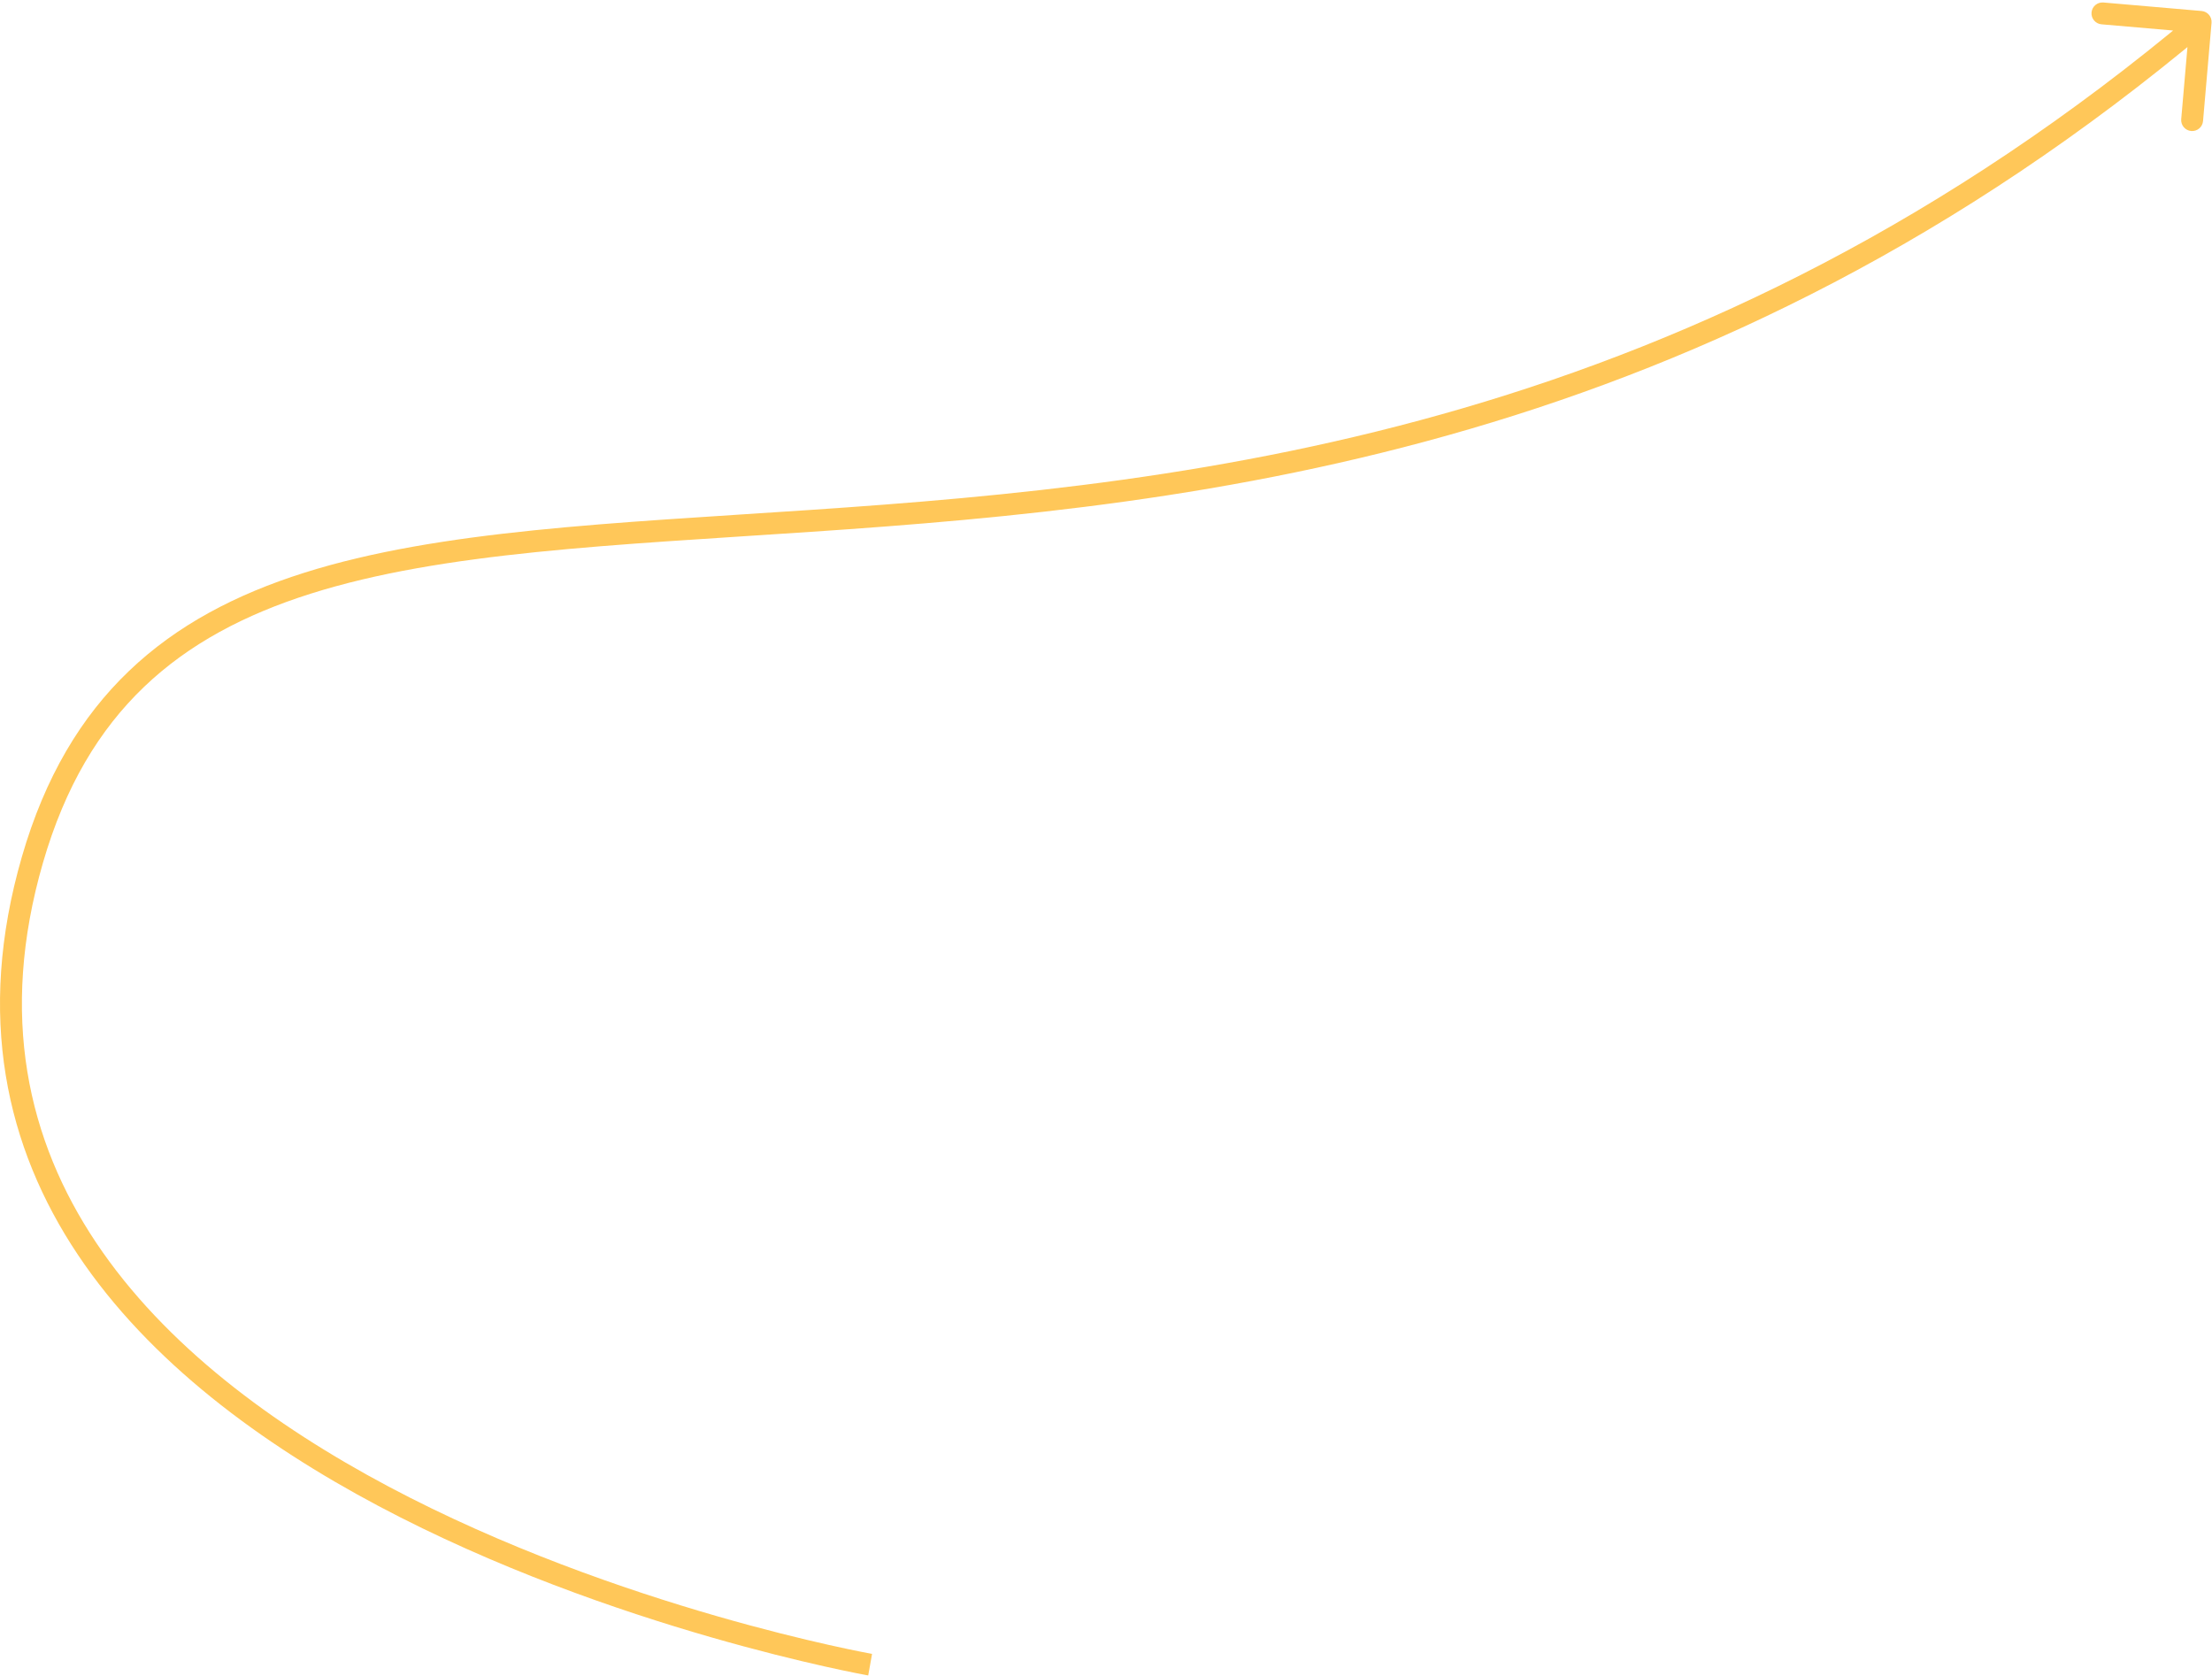
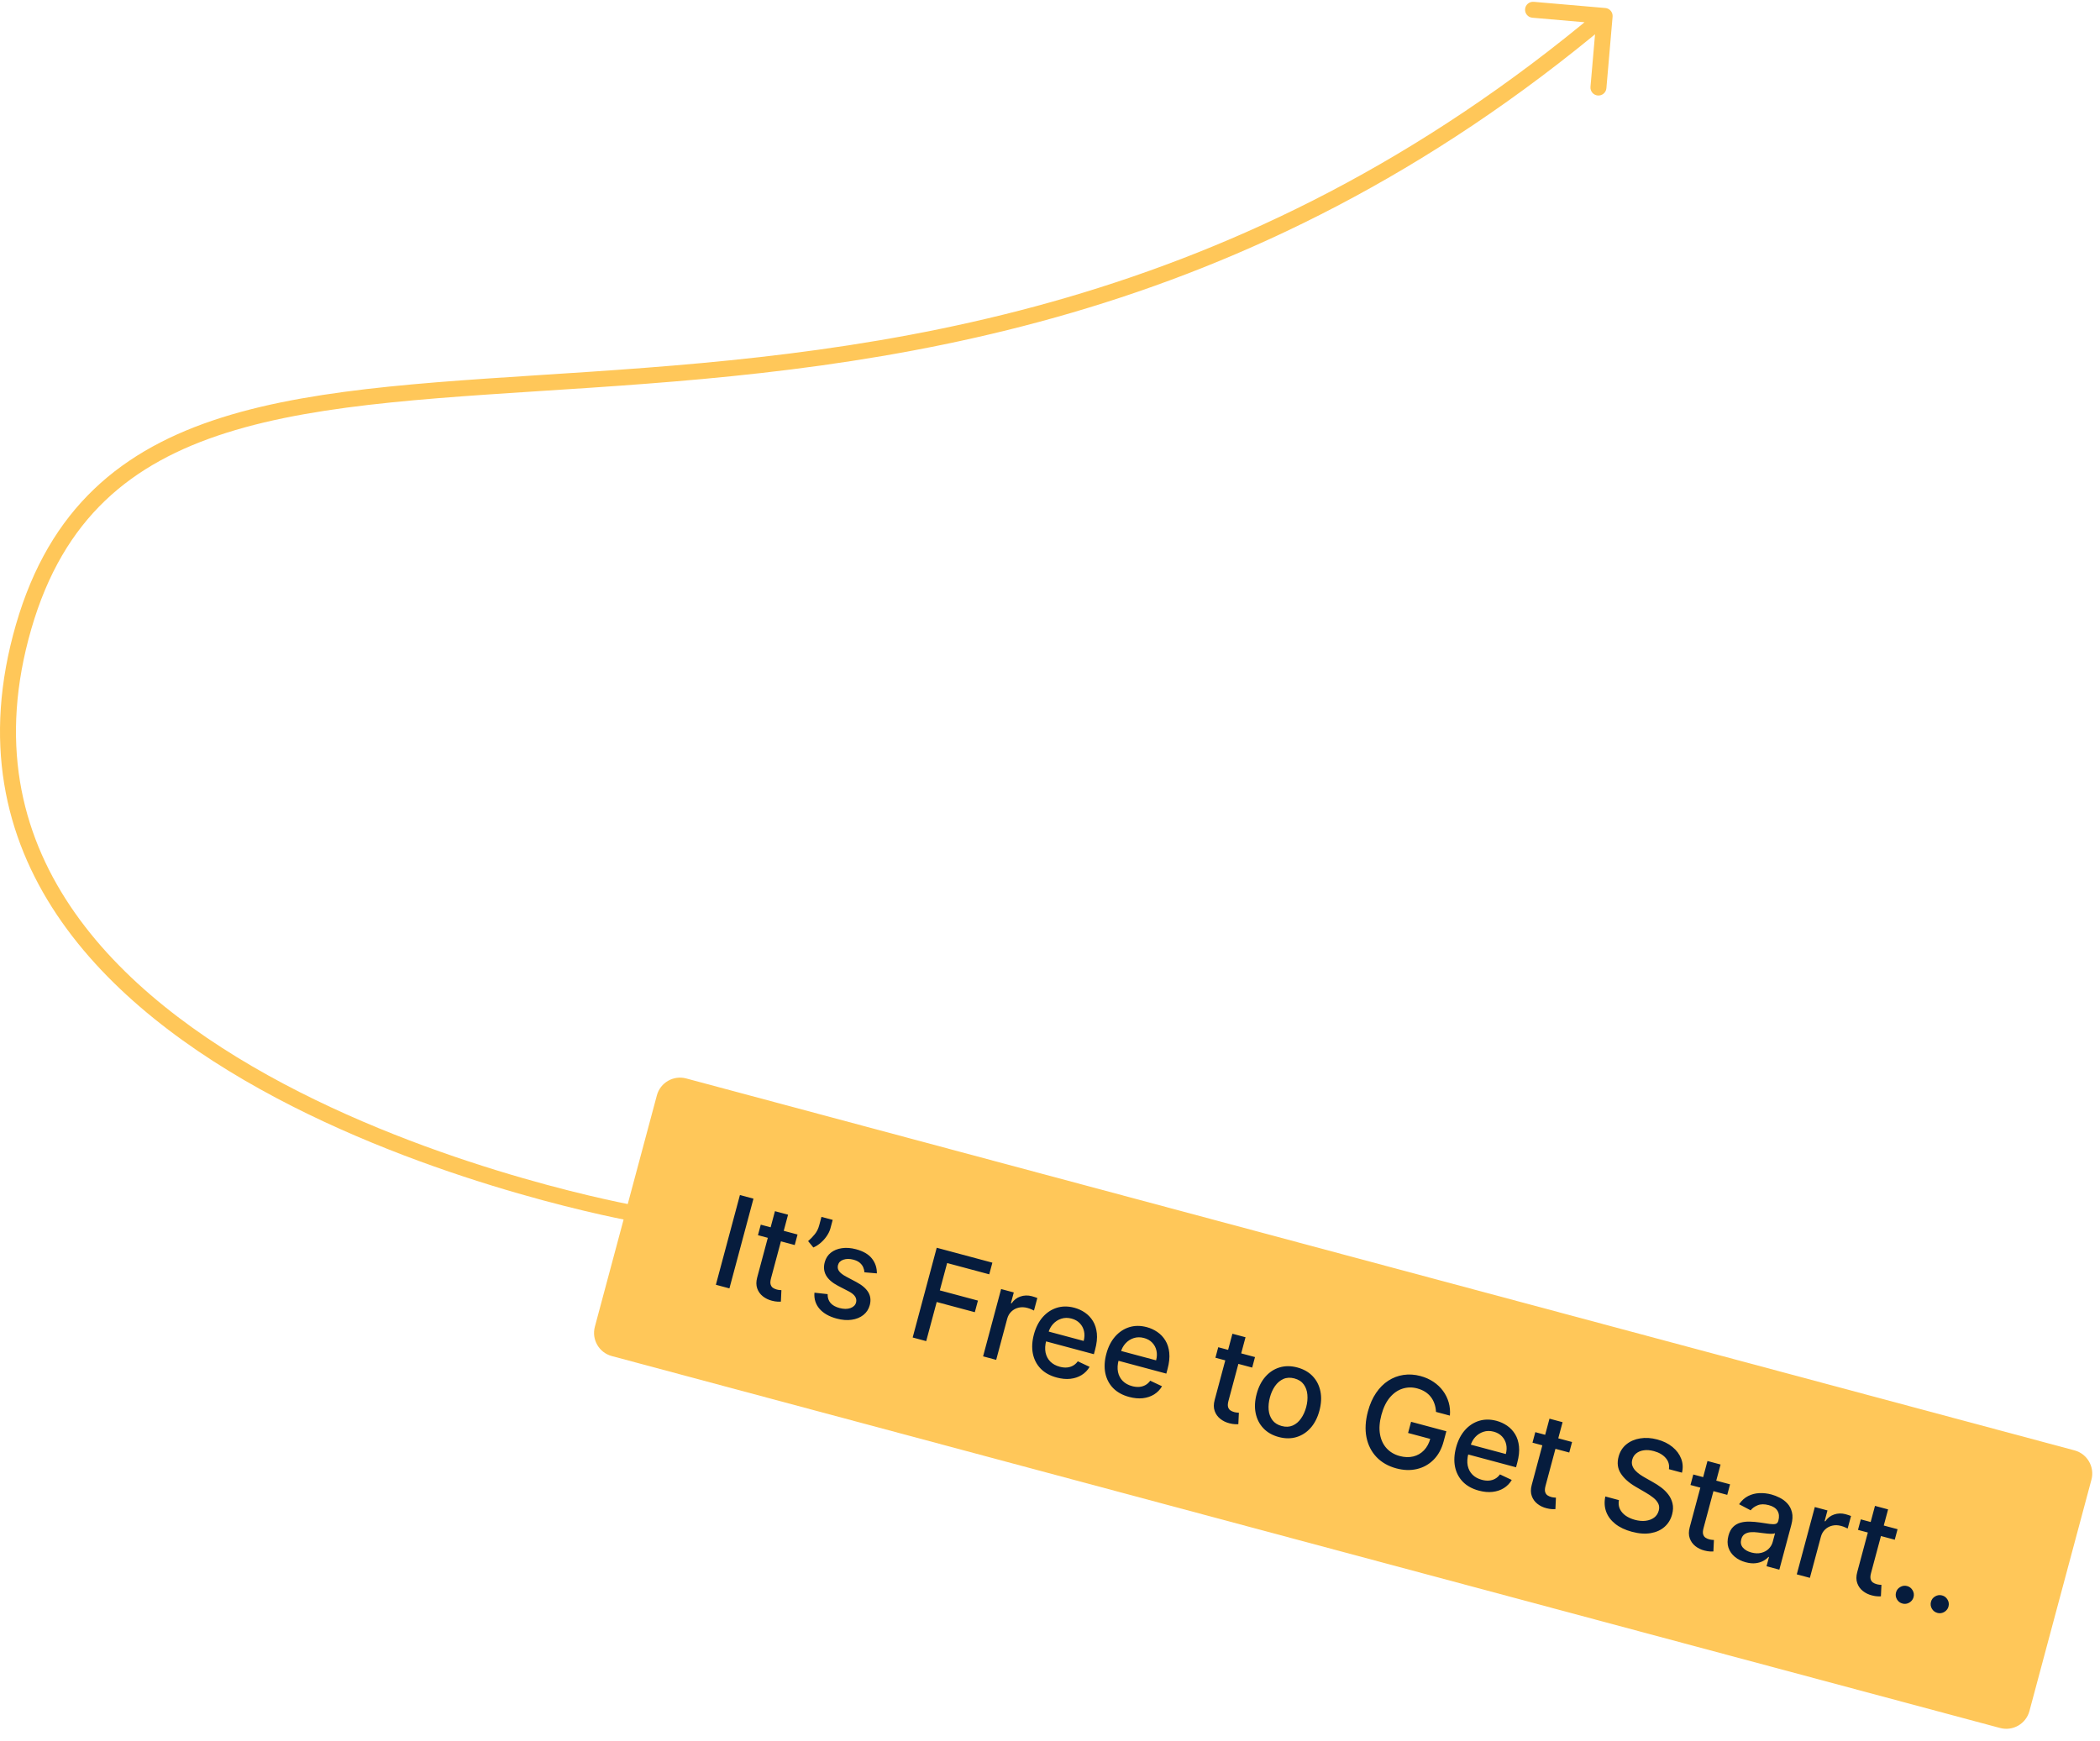
- <svg xmlns="http://www.w3.org/2000/svg" width="202" height="153" viewBox="0 0 202 153" fill="none">
+ <svg xmlns="http://www.w3.org/2000/svg" width="263" height="218" viewBox="0 0 263 218" fill="none">
  <path d="M201.958 2.086C202.006 1.536 201.598 1.051 201.048 1.004L192.082 0.228C191.531 0.18 191.047 0.587 190.999 1.138C190.952 1.688 191.359 2.172 191.909 2.22L199.879 2.91L199.189 10.88C199.142 11.43 199.549 11.915 200.099 11.963C200.65 12.01 201.134 11.603 201.182 11.053L201.958 2.086ZM3.923 78.778C5.943 71.799 9.079 66.616 13.166 62.708C17.258 58.795 22.354 56.112 28.365 54.211C40.446 50.39 55.986 49.784 74.092 48.56C110.208 46.119 155.853 41.227 201.605 2.765L200.318 1.235C155.071 39.273 109.966 44.131 73.957 46.565C56 47.779 40.135 48.391 27.762 52.304C21.546 54.27 16.154 57.084 11.784 61.263C7.408 65.446 4.106 70.951 2.001 78.222L3.923 78.778ZM79.462 152C79.636 151.015 79.636 151.015 79.636 151.015C79.635 151.015 79.635 151.015 79.633 151.015C79.631 151.014 79.627 151.014 79.622 151.013C79.612 151.011 79.596 151.008 79.574 151.004C79.531 150.996 79.466 150.984 79.38 150.968C79.208 150.936 78.951 150.887 78.617 150.82C77.947 150.687 76.964 150.483 75.716 150.204C73.222 149.645 69.674 148.783 65.465 147.57C57.043 145.144 46.005 141.323 35.493 135.742C24.971 130.155 15.054 122.844 8.785 113.475C2.544 104.148 -0.117 92.734 3.923 78.778L2.001 78.222C-2.209 92.766 0.567 104.789 7.123 114.587C13.651 124.343 23.89 131.845 34.555 137.508C45.231 143.177 56.412 147.044 64.912 149.492C69.164 150.717 72.752 151.589 75.279 152.156C76.543 152.439 77.542 152.645 78.226 152.782C78.568 152.85 78.832 152.9 79.011 152.934C79.1 152.951 79.169 152.963 79.215 152.972C79.238 152.976 79.256 152.979 79.268 152.981C79.274 152.982 79.278 152.983 79.282 152.984C79.283 152.984 79.285 152.984 79.285 152.984C79.286 152.985 79.287 152.985 79.462 152Z" fill="#FFC759" />
+   <rect x="83.041" y="134.312" width="186" height="36" rx="3" transform="rotate(15 83.041 134.312)" fill="#FFC759" />
+   <path d="M94.363 150.146L91.351 161.386L89.655 160.931L92.667 149.692L94.363 150.146ZM99.883 154.637L99.53 155.954L94.925 154.72L95.278 153.403L99.883 154.637ZM97.054 151.714L98.695 152.154L96.559 160.128C96.473 160.447 96.457 160.699 96.509 160.885C96.562 161.068 96.655 161.209 96.79 161.308C96.929 161.404 97.088 161.476 97.267 161.524C97.399 161.559 97.516 161.581 97.62 161.589C97.724 161.597 97.805 161.603 97.862 161.607L97.796 163.042C97.691 163.053 97.545 163.053 97.36 163.043C97.174 163.036 96.948 162.999 96.684 162.932C96.25 162.824 95.868 162.639 95.538 162.378C95.208 162.117 94.973 161.788 94.832 161.389C94.692 160.991 94.69 160.537 94.826 160.029L97.054 151.714ZM104.284 152.804L104.002 153.858C103.919 154.169 103.772 154.481 103.563 154.793C103.358 155.103 103.11 155.388 102.817 155.646C102.524 155.905 102.206 156.11 101.864 156.262L101.207 155.462C101.508 155.205 101.784 154.921 102.036 154.608C102.292 154.296 102.478 153.926 102.592 153.498L102.879 152.428L104.284 152.804ZM109.818 159.505L108.26 159.37C108.249 159.163 108.199 158.955 108.109 158.747C108.024 158.54 107.882 158.351 107.685 158.18C107.487 158.01 107.219 157.879 106.878 157.788C106.414 157.663 105.998 157.663 105.631 157.789C105.265 157.91 105.038 158.134 104.951 158.459C104.876 158.741 104.919 158.996 105.082 159.224C105.244 159.452 105.543 159.683 105.978 159.917L107.235 160.583C107.963 160.97 108.467 161.401 108.747 161.877C109.028 162.352 109.088 162.888 108.928 163.484C108.793 163.989 108.526 164.4 108.128 164.716C107.734 165.03 107.247 165.229 106.668 165.313C106.092 165.398 105.464 165.35 104.783 165.167C103.839 164.914 103.123 164.507 102.634 163.944C102.147 163.379 101.935 162.704 102 161.922L103.651 162.105C103.639 162.545 103.758 162.912 104.009 163.207C104.26 163.498 104.633 163.709 105.127 163.842C105.665 163.986 106.124 163.989 106.506 163.852C106.889 163.712 107.124 163.479 107.211 163.153C107.282 162.89 107.242 162.642 107.093 162.41C106.947 162.178 106.685 161.963 106.307 161.764L104.964 161.069C104.225 160.679 103.72 160.237 103.448 159.745C103.18 159.253 103.126 158.708 103.287 158.108C103.42 157.61 103.676 157.212 104.054 156.913C104.432 156.614 104.894 156.427 105.44 156.349C105.987 156.268 106.577 156.313 107.21 156.482C108.121 156.727 108.786 157.116 109.203 157.652C109.621 158.183 109.826 158.801 109.818 159.505ZM114.302 167.535L117.313 156.295L124.283 158.163L123.892 159.623L118.618 158.21L117.7 161.634L122.475 162.914L122.085 164.368L117.311 163.089L115.997 167.99L114.302 167.535ZM123.12 169.898L125.378 161.468L126.965 161.893L126.606 163.232L126.694 163.256C126.969 162.843 127.335 162.559 127.793 162.403C128.255 162.245 128.733 162.232 129.227 162.364C129.329 162.392 129.449 162.428 129.586 162.472C129.727 162.518 129.836 162.557 129.913 162.589L129.493 164.159C129.432 164.123 129.32 164.071 129.158 164.004C128.996 163.934 128.831 163.876 128.663 163.831C128.275 163.727 127.907 163.716 127.56 163.8C127.216 163.88 126.918 164.042 126.665 164.284C126.413 164.522 126.238 164.824 126.14 165.19L124.761 170.338L123.12 169.898ZM132.337 172.55C131.506 172.328 130.839 171.959 130.334 171.443C129.833 170.925 129.507 170.298 129.355 169.563C129.208 168.826 129.251 168.02 129.485 167.145C129.717 166.282 130.082 165.564 130.58 164.991C131.082 164.42 131.673 164.028 132.354 163.814C133.039 163.601 133.772 163.6 134.555 163.81C135.031 163.937 135.471 164.139 135.875 164.416C136.279 164.693 136.614 165.047 136.879 165.479C137.143 165.911 137.306 166.423 137.367 167.016C137.429 167.605 137.357 168.282 137.152 169.046L136.996 169.628L130.295 167.833L130.625 166.603L135.718 167.968C135.833 167.536 135.848 167.13 135.761 166.75C135.676 166.367 135.5 166.035 135.234 165.756C134.971 165.478 134.628 165.282 134.203 165.168C133.742 165.045 133.309 165.05 132.905 165.185C132.504 165.317 132.163 165.539 131.879 165.851C131.6 166.161 131.404 166.526 131.291 166.947L131.034 167.907C130.883 168.471 130.853 168.976 130.945 169.424C131.04 169.873 131.239 170.25 131.542 170.555C131.846 170.856 132.237 171.071 132.717 171.199C133.028 171.282 133.323 171.314 133.603 171.295C133.883 171.272 134.141 171.196 134.375 171.067C134.61 170.938 134.812 170.755 134.981 170.518L136.46 171.214C136.213 171.638 135.882 171.979 135.468 172.236C135.058 172.491 134.587 172.649 134.053 172.71C133.524 172.768 132.952 172.715 132.337 172.55ZM141.407 174.981C140.577 174.758 139.909 174.389 139.404 173.873C138.904 173.355 138.578 172.728 138.426 171.994C138.278 171.256 138.322 170.45 138.556 169.576C138.787 168.712 139.152 167.994 139.651 167.422C140.153 166.851 140.744 166.458 141.425 166.244C142.109 166.032 142.843 166.03 143.626 166.24C144.102 166.367 144.542 166.57 144.946 166.847C145.35 167.124 145.685 167.478 145.949 167.91C146.214 168.341 146.377 168.854 146.437 169.446C146.499 170.035 146.428 170.712 146.223 171.477L146.067 172.059L139.366 170.263L139.695 169.034L144.788 170.398C144.904 169.967 144.919 169.561 144.832 169.181C144.747 168.797 144.571 168.466 144.304 168.186C144.042 167.908 143.698 167.712 143.274 167.599C142.813 167.475 142.38 167.481 141.975 167.615C141.575 167.747 141.233 167.969 140.95 168.282C140.671 168.591 140.475 168.956 140.362 169.377L140.105 170.338C139.954 170.901 139.924 171.407 140.016 171.855C140.111 172.304 140.31 172.681 140.613 172.985C140.916 173.286 141.308 173.501 141.787 173.63C142.098 173.713 142.394 173.745 142.673 173.726C142.954 173.703 143.211 173.627 143.446 173.498C143.681 173.368 143.883 173.185 144.052 172.948L145.53 173.644C145.283 174.068 144.953 174.409 144.539 174.667C144.129 174.922 143.657 175.08 143.123 175.141C142.594 175.199 142.022 175.145 141.407 174.981ZM157.174 169.988L156.822 171.305L152.217 170.071L152.57 168.754L157.174 169.988ZM154.346 167.065L155.987 167.505L153.85 175.479C153.765 175.798 153.748 176.05 153.8 176.237C153.853 176.419 153.947 176.56 154.081 176.659C154.22 176.755 154.379 176.827 154.558 176.875C154.69 176.91 154.808 176.932 154.912 176.94C155.015 176.949 155.096 176.954 155.154 176.958L155.087 178.393C154.982 178.404 154.837 178.405 154.651 178.394C154.465 178.387 154.24 178.35 153.975 178.284C153.542 178.175 153.16 177.99 152.83 177.729C152.5 177.469 152.264 177.139 152.124 176.74C151.984 176.342 151.982 175.889 152.118 175.38L154.346 167.065ZM160.146 180.002C159.355 179.79 158.714 179.424 158.222 178.904C157.73 178.384 157.409 177.754 157.257 177.016C157.106 176.277 157.147 175.473 157.381 174.602C157.615 173.728 157.983 173.006 158.484 172.439C158.985 171.871 159.579 171.485 160.265 171.281C160.951 171.076 161.689 171.08 162.479 171.292C163.27 171.504 163.911 171.869 164.403 172.39C164.895 172.91 165.216 173.541 165.366 174.283C165.516 175.025 165.474 175.833 165.24 176.708C165.007 177.579 164.64 178.296 164.14 178.86C163.64 179.424 163.046 179.808 162.36 180.013C161.674 180.217 160.936 180.213 160.146 180.002ZM160.52 178.626C161.032 178.763 161.493 178.741 161.902 178.561C162.311 178.38 162.657 178.086 162.938 177.679C163.224 177.273 163.439 176.8 163.584 176.258C163.728 175.72 163.778 175.204 163.734 174.71C163.695 174.213 163.543 173.783 163.28 173.418C163.017 173.053 162.63 172.803 162.117 172.665C161.601 172.527 161.137 172.55 160.723 172.733C160.313 172.917 159.964 173.214 159.678 173.624C159.397 174.03 159.184 174.503 159.04 175.041C158.895 175.582 158.842 176.099 158.883 176.593C158.927 177.087 159.081 177.514 159.345 177.875C159.613 178.237 160.004 178.487 160.52 178.626ZM179.841 176.856C179.824 176.494 179.762 176.158 179.653 175.846C179.549 175.532 179.399 175.249 179.204 174.997C179.01 174.741 178.769 174.521 178.481 174.338C178.196 174.156 177.867 174.015 177.494 173.915C176.861 173.745 176.247 173.755 175.651 173.945C175.055 174.134 174.524 174.504 174.059 175.053C173.599 175.601 173.247 176.328 173.004 177.235C172.76 178.146 172.702 178.956 172.83 179.665C172.957 180.374 173.236 180.96 173.664 181.424C174.093 181.888 174.637 182.208 175.295 182.384C175.906 182.548 176.472 182.566 176.992 182.439C177.516 182.313 177.963 182.056 178.334 181.669C178.709 181.28 178.979 180.776 179.145 180.157L179.562 180.357L176.346 179.495L176.721 178.096L181.139 179.28L180.796 180.558C180.543 181.502 180.122 182.268 179.534 182.855C178.949 183.44 178.254 183.826 177.447 184.014C176.643 184.202 175.788 184.175 174.88 183.932C173.863 183.66 173.033 183.186 172.39 182.512C171.751 181.839 171.333 181.015 171.135 180.04C170.938 179.062 170.999 177.98 171.316 176.795C171.557 175.898 171.897 175.127 172.337 174.48C172.777 173.833 173.288 173.321 173.872 172.944C174.46 172.565 175.095 172.325 175.776 172.225C176.462 172.123 177.17 172.169 177.898 172.364C178.505 172.527 179.046 172.768 179.521 173.088C180 173.408 180.4 173.788 180.722 174.227C181.047 174.667 181.284 175.15 181.434 175.676C181.584 176.199 181.633 176.747 181.581 177.322L179.841 176.856ZM185.206 186.717C184.376 186.494 183.708 186.125 183.203 185.609C182.703 185.091 182.376 184.464 182.224 183.729C182.077 182.992 182.12 182.186 182.355 181.311C182.586 180.448 182.951 179.73 183.449 179.158C183.951 178.586 184.543 178.194 185.224 177.98C185.908 177.768 186.642 177.766 187.425 177.976C187.9 178.103 188.34 178.306 188.745 178.582C189.149 178.859 189.483 179.214 189.748 179.645C190.013 180.077 190.175 180.589 190.236 181.182C190.298 181.771 190.226 182.448 190.021 183.213L189.866 183.794L183.164 181.999L183.494 180.77L188.587 182.134C188.703 181.703 188.717 181.297 188.631 180.917C188.545 180.533 188.37 180.202 188.103 179.922C187.84 179.644 187.497 179.448 187.072 179.334C186.611 179.211 186.179 179.216 185.774 179.351C185.374 179.483 185.032 179.705 184.748 180.017C184.469 180.327 184.273 180.692 184.161 181.113L183.903 182.073C183.752 182.637 183.723 183.143 183.814 183.591C183.91 184.04 184.109 184.417 184.411 184.721C184.715 185.022 185.107 185.237 185.586 185.365C185.897 185.449 186.192 185.481 186.472 185.462C186.752 185.439 187.01 185.363 187.245 185.233C187.479 185.104 187.681 184.921 187.851 184.684L189.329 185.38C189.082 185.804 188.751 186.145 188.337 186.403C187.928 186.658 187.456 186.815 186.922 186.876C186.393 186.935 185.821 186.881 185.206 186.717ZM196.883 180.628L196.53 181.945L191.926 180.711L192.278 179.394L196.883 180.628ZM194.054 177.705L195.695 178.145L193.559 186.119C193.473 186.438 193.457 186.69 193.509 186.877C193.562 187.059 193.655 187.2 193.79 187.299C193.929 187.395 194.088 187.467 194.267 187.515C194.399 187.55 194.517 187.572 194.62 187.58C194.724 187.588 194.805 187.594 194.862 187.598L194.796 189.033C194.691 189.044 194.545 189.044 194.36 189.034C194.174 189.027 193.948 188.99 193.684 188.923C193.25 188.815 192.868 188.63 192.538 188.369C192.208 188.108 191.973 187.779 191.833 187.38C191.692 186.982 191.69 186.528 191.827 186.02L194.054 177.705ZM209.012 184.031C209.093 183.496 208.959 183.028 208.611 182.629C208.264 182.227 207.769 181.939 207.125 181.766C206.664 181.643 206.245 181.609 205.87 181.665C205.495 181.718 205.18 181.845 204.926 182.048C204.676 182.247 204.509 182.507 204.424 182.825C204.352 183.092 204.353 183.339 204.425 183.566C204.501 183.795 204.624 184.002 204.794 184.189C204.968 184.373 205.162 184.54 205.376 184.692C205.592 184.84 205.802 184.97 206.006 185.084L207.028 185.664C207.363 185.848 207.699 186.065 208.035 186.316C208.372 186.567 208.668 186.858 208.925 187.19C209.181 187.521 209.359 187.894 209.46 188.309C209.564 188.726 209.548 189.186 209.413 189.691C209.243 190.328 208.926 190.849 208.465 191.255C208.007 191.661 207.429 191.924 206.73 192.043C206.035 192.162 205.249 192.105 204.371 191.869C203.529 191.644 202.837 191.315 202.294 190.883C201.751 190.452 201.371 189.944 201.155 189.361C200.94 188.773 200.904 188.137 201.049 187.45L202.75 187.906C202.675 188.321 202.716 188.694 202.874 189.027C203.036 189.357 203.281 189.636 203.608 189.865C203.939 190.091 204.323 190.262 204.758 190.379C205.238 190.507 205.684 190.547 206.097 190.497C206.515 190.444 206.869 190.311 207.157 190.098C207.446 189.882 207.64 189.59 207.738 189.225C207.827 188.892 207.805 188.594 207.672 188.33C207.542 188.068 207.335 187.824 207.05 187.599C206.769 187.375 206.442 187.156 206.068 186.942L204.836 186.224C204.002 185.737 203.385 185.186 202.986 184.569C202.59 183.953 202.497 183.254 202.707 182.471C202.88 181.823 203.207 181.305 203.688 180.916C204.169 180.527 204.745 180.28 205.416 180.173C206.089 180.063 206.802 180.109 207.556 180.311C208.317 180.515 208.953 180.829 209.463 181.252C209.977 181.676 210.339 182.167 210.55 182.725C210.762 183.28 210.795 183.861 210.648 184.469L209.012 184.031ZM216.669 185.93L216.317 187.247L211.712 186.013L212.065 184.696L216.669 185.93ZM213.841 183.007L215.482 183.447L213.345 191.421C213.26 191.739 213.243 191.992 213.295 192.178C213.348 192.361 213.442 192.502 213.576 192.601C213.715 192.697 213.874 192.769 214.053 192.817C214.185 192.852 214.303 192.874 214.407 192.882C214.51 192.89 214.591 192.896 214.649 192.9L214.582 194.335C214.477 194.346 214.332 194.346 214.146 194.336C213.96 194.329 213.735 194.292 213.47 194.225C213.037 194.117 212.655 193.932 212.325 193.671C211.995 193.41 211.759 193.08 211.619 192.682C211.479 192.284 211.477 191.83 211.613 191.322L213.841 183.007ZM218.629 195.69C218.095 195.547 217.638 195.319 217.26 195.005C216.882 194.688 216.618 194.306 216.467 193.858C216.32 193.41 216.321 192.911 216.469 192.358C216.596 191.882 216.793 191.515 217.058 191.257C217.323 190.999 217.636 190.822 217.995 190.726C218.354 190.63 218.737 190.588 219.146 190.599C219.555 190.611 219.965 190.646 220.377 190.705C220.897 190.782 221.32 190.844 221.644 190.892C221.97 190.936 222.215 190.933 222.382 190.884C222.548 190.834 222.657 190.71 222.71 190.513L222.721 190.474C222.849 189.995 222.813 189.588 222.613 189.252C222.417 188.917 222.053 188.678 221.522 188.536C220.97 188.388 220.502 188.394 220.118 188.554C219.738 188.711 219.449 188.921 219.248 189.185L217.8 188.421C218.121 187.958 218.498 187.616 218.934 187.395C219.374 187.172 219.844 187.051 220.343 187.032C220.843 187.009 221.348 187.066 221.856 187.202C222.193 187.292 222.539 187.428 222.894 187.609C223.254 187.788 223.571 188.026 223.844 188.323C224.121 188.62 224.314 188.992 224.422 189.436C224.532 189.877 224.504 190.405 224.339 191.02L222.839 196.618L221.237 196.189L221.545 195.036L221.48 195.018C221.317 195.202 221.102 195.368 220.834 195.516C220.567 195.664 220.249 195.761 219.88 195.807C219.511 195.854 219.094 195.814 218.629 195.69ZM219.339 194.468C219.792 194.59 220.204 194.604 220.574 194.511C220.948 194.419 221.258 194.251 221.503 194.007C221.754 193.76 221.924 193.471 222.013 193.138L222.304 192.051C222.23 192.094 222.102 192.118 221.92 192.125C221.742 192.128 221.543 192.12 221.321 192.099C221.1 192.075 220.884 192.051 220.675 192.026C220.467 191.998 220.293 191.975 220.153 191.957C219.824 191.912 219.515 191.902 219.226 191.926C218.941 191.952 218.695 192.033 218.49 192.17C218.289 192.305 218.15 192.518 218.071 192.811C217.962 193.217 218.03 193.565 218.274 193.854C218.519 194.139 218.874 194.344 219.339 194.468ZM225.025 197.204L227.284 188.774L228.87 189.199L228.511 190.538L228.599 190.561C228.874 190.149 229.24 189.865 229.698 189.709C230.16 189.55 230.638 189.537 231.132 189.669C231.234 189.697 231.354 189.733 231.491 189.778C231.632 189.823 231.741 189.862 231.819 189.895L231.398 191.464C231.337 191.428 231.225 191.377 231.063 191.31C230.901 191.239 230.737 191.181 230.568 191.136C230.18 191.032 229.813 191.022 229.465 191.105C229.122 191.186 228.824 191.347 228.57 191.589C228.318 191.827 228.143 192.129 228.045 192.495L226.666 197.643L225.025 197.204ZM237.648 191.551L237.295 192.868L232.691 191.634L233.044 190.317L237.648 191.551ZM234.82 188.628L236.461 189.068L234.324 197.042C234.239 197.361 234.222 197.613 234.274 197.8C234.327 197.982 234.42 198.123 234.555 198.222C234.694 198.318 234.853 198.39 235.032 198.438C235.164 198.473 235.282 198.495 235.385 198.503C235.489 198.511 235.57 198.517 235.628 198.521L235.561 199.956C235.456 199.967 235.311 199.967 235.125 199.957C234.939 199.95 234.713 199.913 234.449 199.846C234.015 199.738 233.633 199.553 233.303 199.292C232.973 199.031 232.738 198.702 232.598 198.303C232.457 197.905 232.455 197.451 232.592 196.943L234.82 188.628ZM238.258 200.861C237.958 200.781 237.728 200.605 237.569 200.335C237.411 200.062 237.373 199.773 237.454 199.469C237.535 199.169 237.711 198.942 237.984 198.788C238.258 198.63 238.545 198.591 238.845 198.671C239.145 198.752 239.374 198.929 239.532 199.202C239.691 199.473 239.73 199.758 239.65 200.058C239.596 200.259 239.495 200.43 239.347 200.571C239.204 200.709 239.037 200.805 238.846 200.86C238.655 200.915 238.459 200.915 238.258 200.861ZM242.635 202.034C242.335 201.953 242.105 201.778 241.946 201.508C241.788 201.234 241.75 200.946 241.831 200.642C241.912 200.342 242.088 200.115 242.361 199.961C242.635 199.803 242.921 199.764 243.221 199.844C243.521 199.924 243.75 200.102 243.909 200.375C244.068 200.645 244.107 200.93 244.026 201.23C243.973 201.432 243.872 201.603 243.724 201.743C243.581 201.882 243.414 201.978 243.223 202.033C243.032 202.087 242.836 202.088 242.635 202.034Z" fill="#061C3D" />
</svg>
